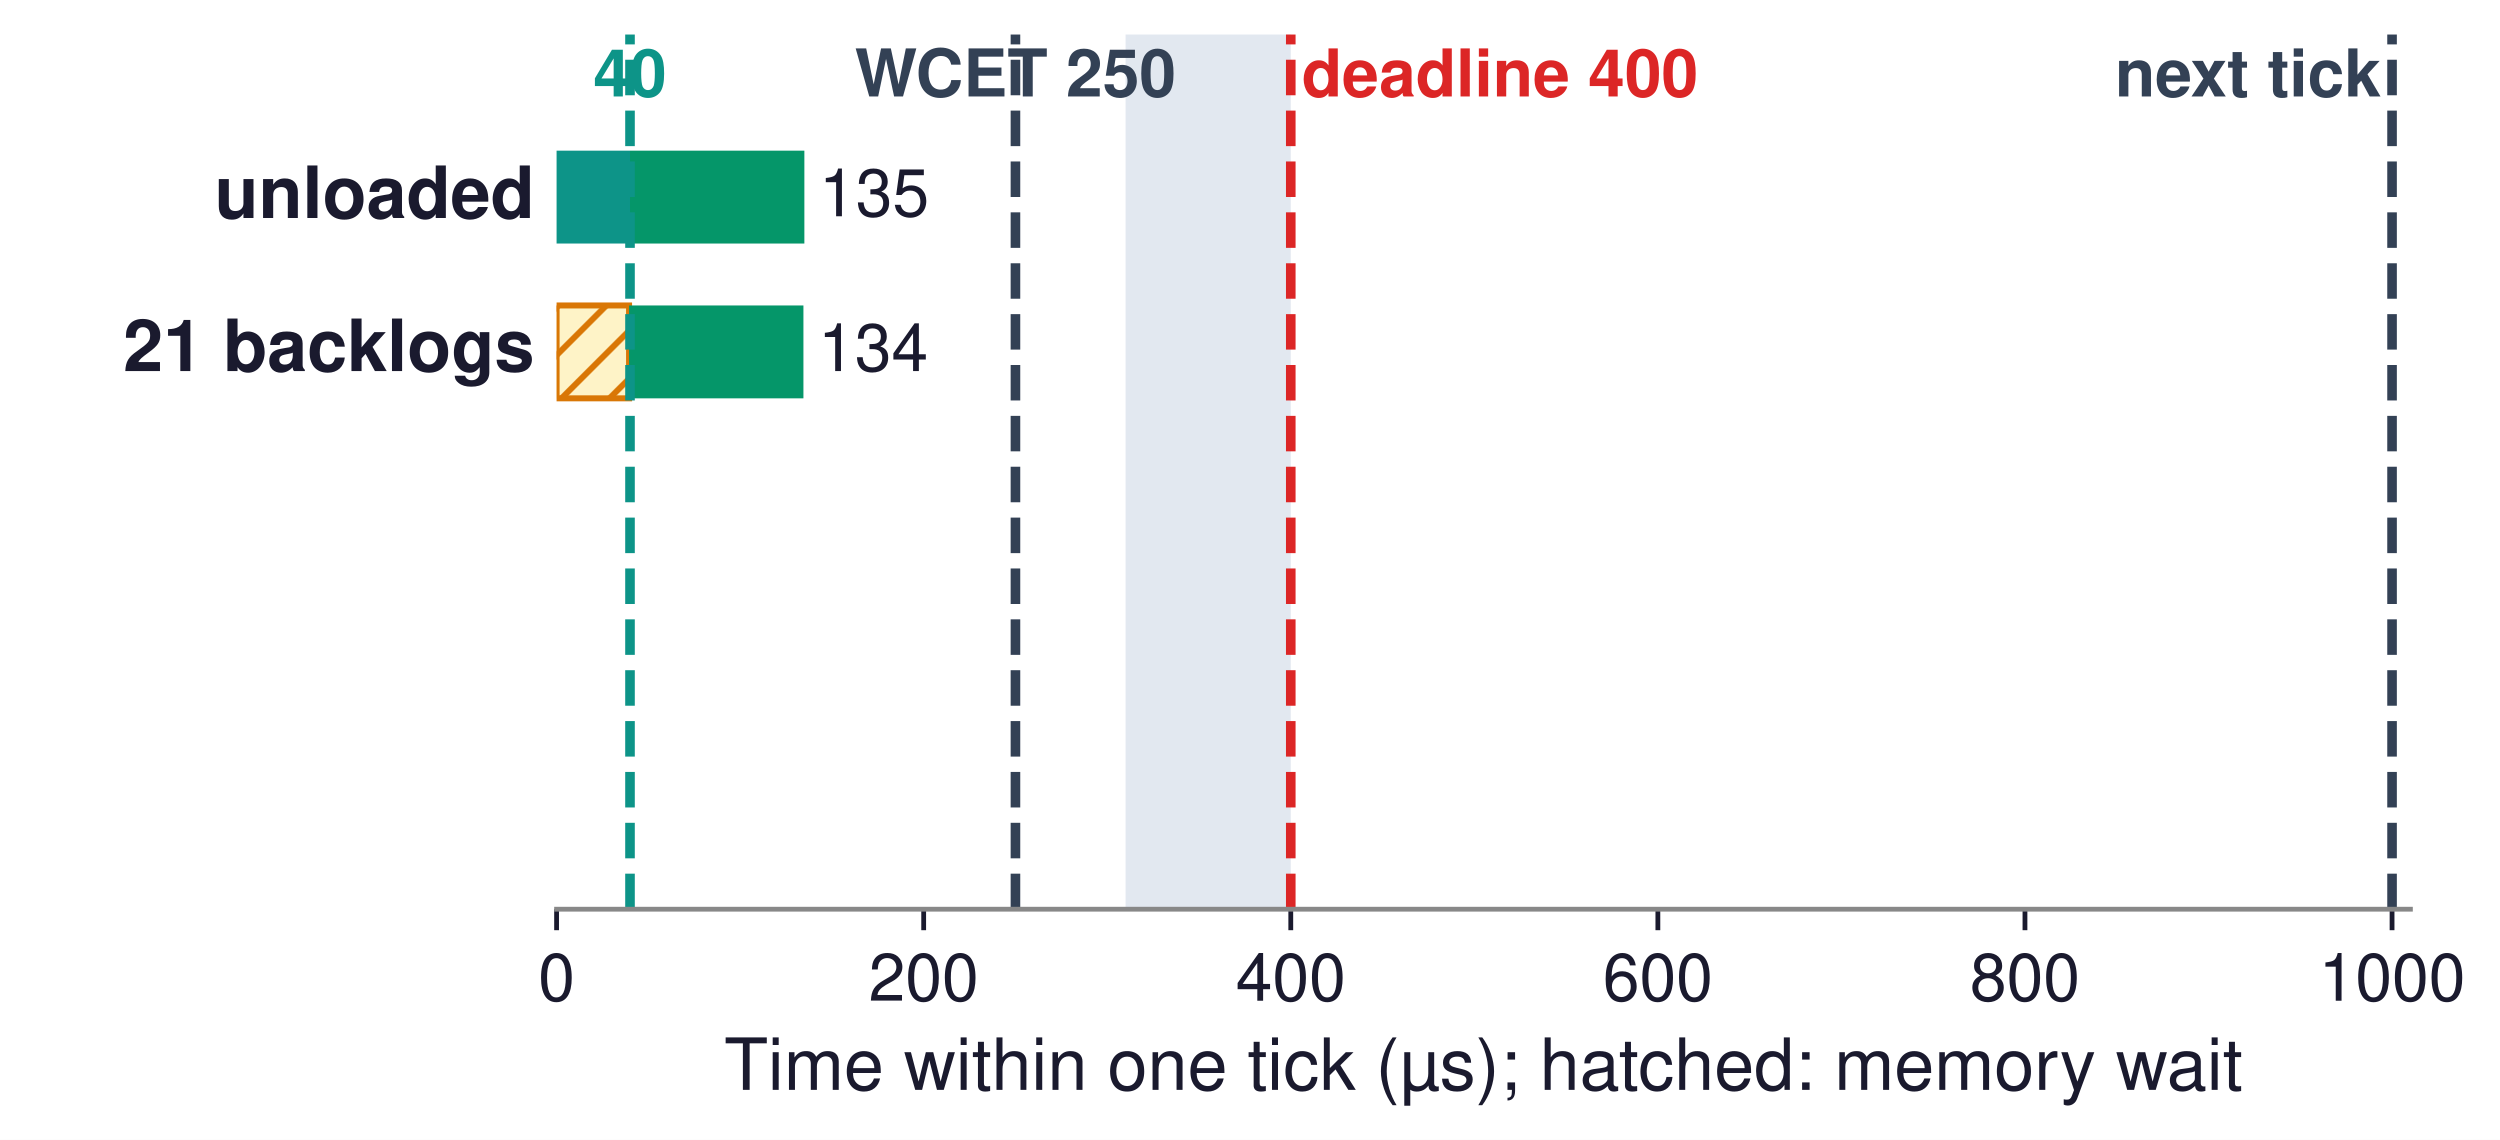
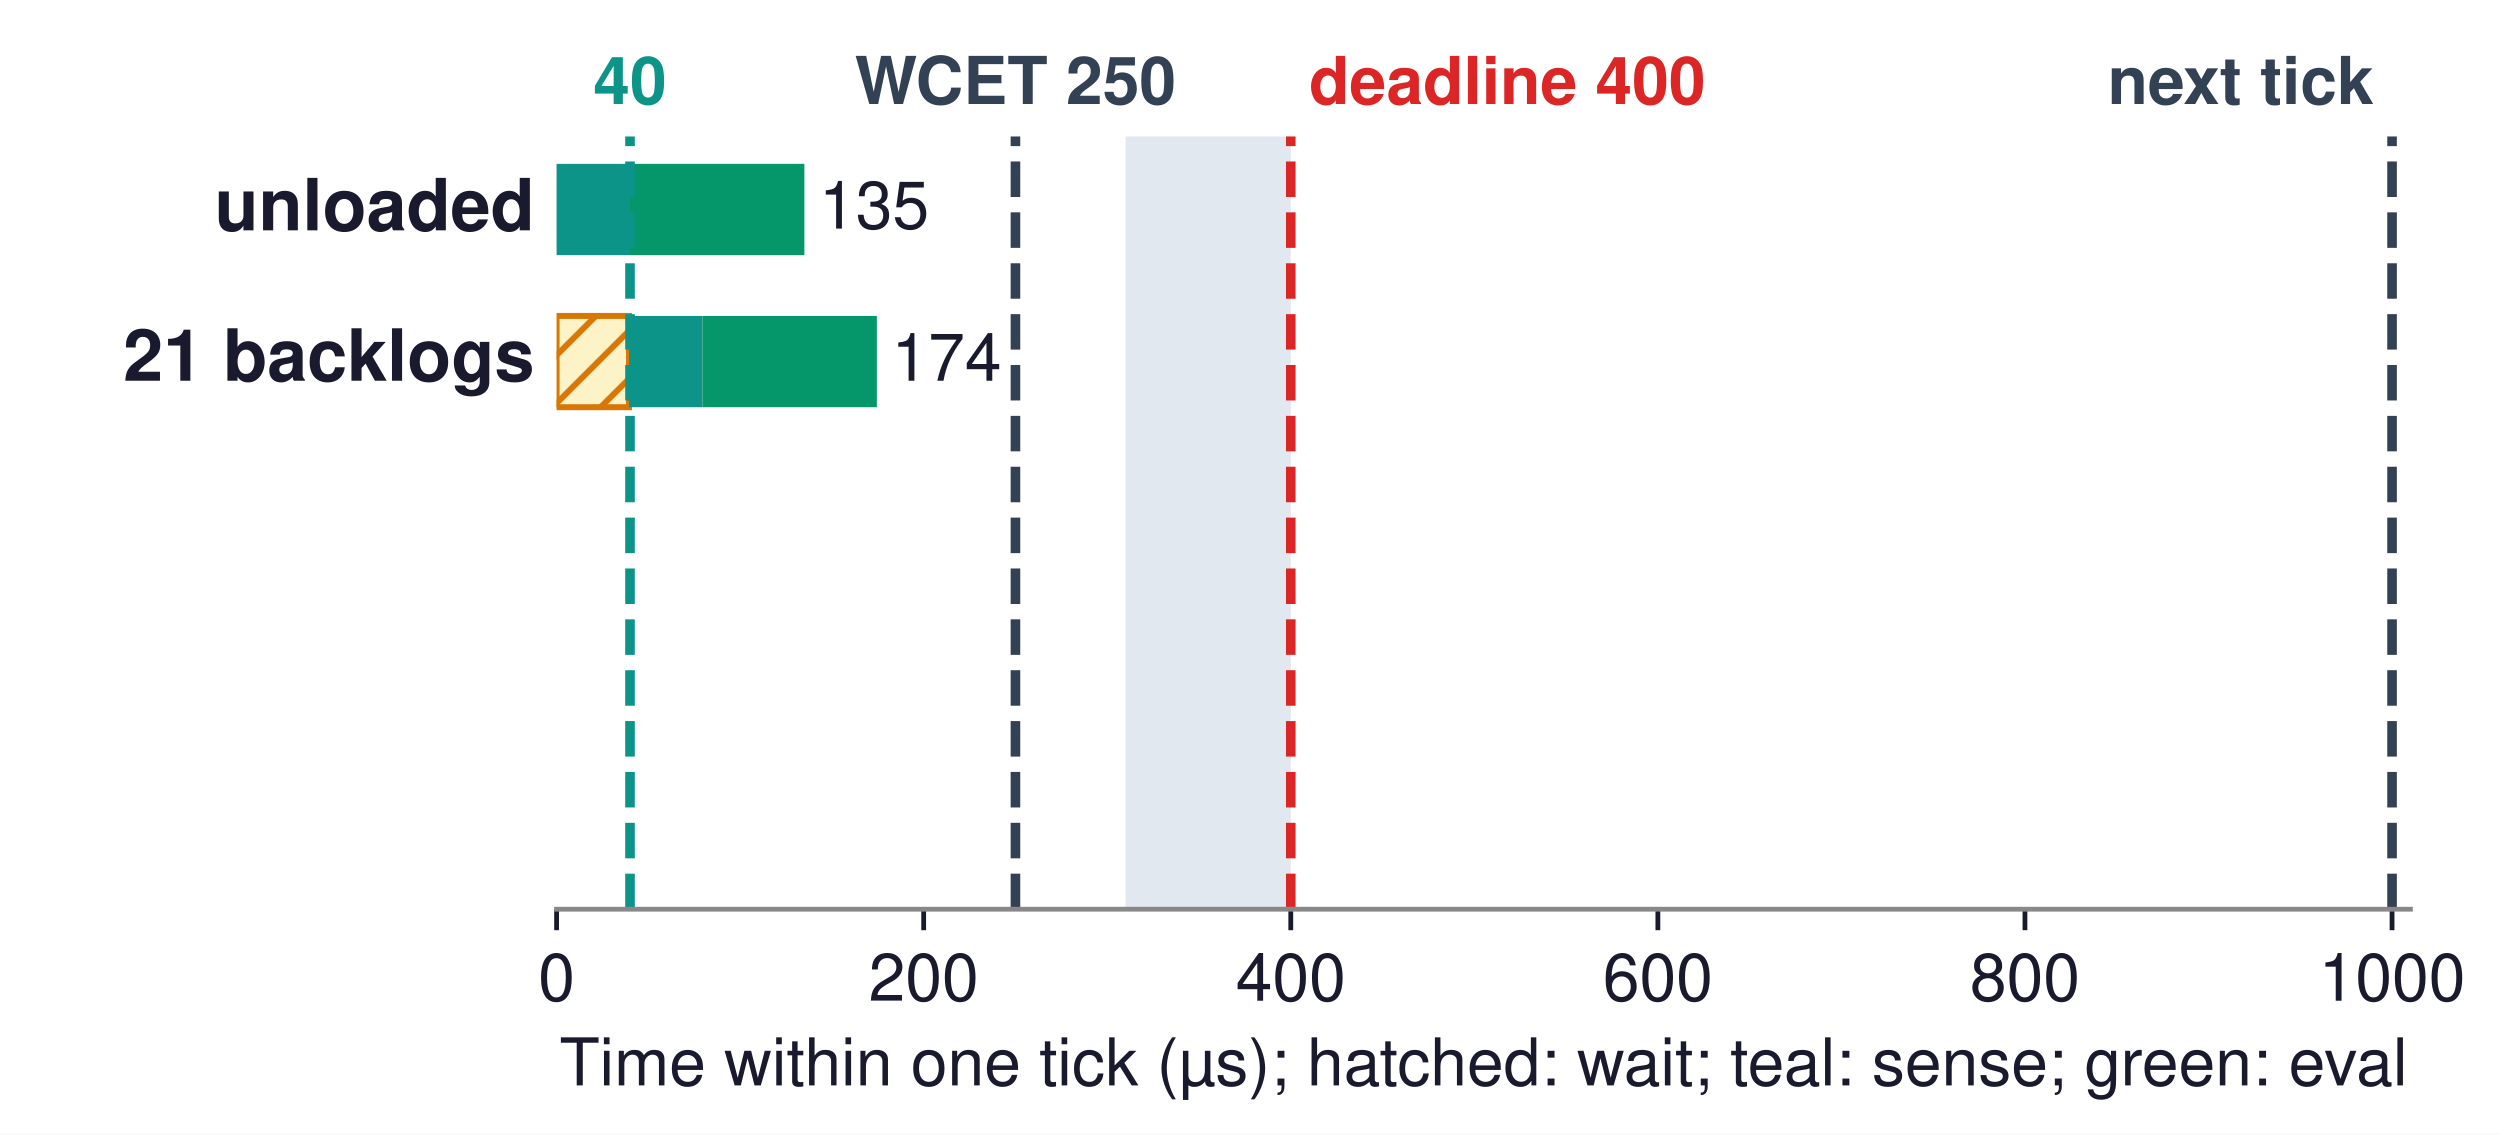
- <svg xmlns="http://www.w3.org/2000/svg" xmlns:xlink="http://www.w3.org/1999/xlink" width="416.737pt" height="190.012pt" viewBox="0 0 416.737 190.012" version="1.1">
+ <svg xmlns="http://www.w3.org/2000/svg" xmlns:xlink="http://www.w3.org/1999/xlink" width="416.737pt" height="189.123pt" viewBox="0 0 416.737 189.123" version="1.1">
  <defs>
    <style type="text/css">*{stroke-linejoin: round; stroke-linecap: butt}</style>
  </defs>
  <g id="figure_1">
    <g id="patch_1">
-       <path d="M 0 190.012  L 416.737 190.012  L 416.737 0  L 0 0  z " style="fill: #ffffff" />
+       <path d="M 0 189.123  L 416.737 189.123  L 416.737 0  L 0 0  z " style="fill: #ffffff" />
    </g>
    <g id="axes_1">
      <g id="patch_2">
        <path d="M 92.779 151.56  L 401.803 151.56  L 401.803 5.76  L 92.779 5.76  z " style="fill: #ffffff" />
      </g>
      <g id="patch_3">
-         <path d="M 92.779 40.597  L 105.018 40.597  L 105.018 25.114  L 92.779 25.114  z " clip-path="url(#p8e0000844f)" style="fill: #0d9488" />
+         <path d="M 187.628 151.56  L 215.165 151.56  L 215.165 22.749  L 187.628 22.749  z " clip-path="url(#pc06e36b3cb)" style="fill: #e2e8f0" />
      </g>
      <g id="patch_4">
-         <path d="M 105.018 40.597  L 134.084 40.597  L 134.084 25.114  L 105.018 25.114  z " clip-path="url(#p8e0000844f)" style="fill: #059669" />
+         <path d="M 92.779 42.527  L 105.018 42.527  L 105.018 27.313  L 92.779 27.313  z " clip-path="url(#pc06e36b3cb)" style="fill: #0d9488" />
      </g>
      <g id="patch_5">
-         <path d="M 92.779 66.402  L 104.861 66.402  L 104.861 50.919  L 92.779 50.919  z " clip-path="url(#p8e0000844f)" style="fill: url(#h64040d0184); stroke: #d97706; stroke-linejoin: miter" />
+         <path d="M 105.018 42.527  L 134.084 42.527  L 134.084 27.313  L 105.018 27.313  z " clip-path="url(#pc06e36b3cb)" style="fill: #059669" />
      </g>
      <g id="patch_6">
-         <path d="M 104.861 66.402  L 133.927 66.402  L 133.927 50.919  L 104.861 50.919  z " clip-path="url(#p8e0000844f)" style="fill: #059669" />
+         <path d="M 92.779 67.883  L 104.855 67.883  L 104.855 52.67  L 92.779 52.67  z " clip-path="url(#pc06e36b3cb)" style="fill: url(#h99503f8413); stroke: #d97706; stroke-linejoin: miter" />
      </g>
      <g id="patch_7">
-         <path d="M 92.779 92.208  L 139.938 92.208  L 139.938 76.725  L 92.779 76.725  z " clip-path="url(#p8e0000844f)" style="fill: url(#h900fb85c90); opacity: 0" />
+         <path d="M 104.855 67.883  L 117.099 67.883  L 117.099 52.67  L 104.855 52.67  z " clip-path="url(#pc06e36b3cb)" style="fill: #0d9488" />
      </g>
      <g id="patch_8">
-         <path d="M 139.938 92.208  L 169.004 92.208  L 169.004 76.725  L 139.938 76.725  L 139.938 92.208  z " clip-path="url(#p8e0000844f)" style="fill: none; opacity: 0" />
+         <path d="M 117.099 67.883  L 146.166 67.883  L 146.166 52.67  L 117.099 52.67  z " clip-path="url(#pc06e36b3cb)" style="fill: #059669" />
      </g>
      <g id="patch_9">
-         <path d="M 92.779 118.013  L 158.339 118.013  L 158.339 102.53  L 92.779 102.53  z " clip-path="url(#p8e0000844f)" style="fill: url(#h900fb85c90); opacity: 0" />
+         <path d="M 92.779 93.24  L 127.856 93.24  L 127.856 78.026  L 92.779 78.026  z " clip-path="url(#pc06e36b3cb)" style="fill: url(#h736209186f); opacity: 0" />
      </g>
      <g id="patch_10">
-         <path d="M 158.339 118.013  L 187.405 118.013  L 187.405 102.53  L 158.339 102.53  L 158.339 118.013  z " clip-path="url(#p8e0000844f)" style="fill: none; opacity: 0" />
+         <path d="M 127.856 93.24  L 140.101 93.24  L 140.101 78.026  L 127.856 78.026  L 127.856 93.24  z " clip-path="url(#pc06e36b3cb)" style="fill: none; opacity: 0" />
      </g>
      <g id="patch_11">
-         <path d="M 92.779 143.818  L 136.298 143.818  L 136.298 128.335  L 92.779 128.335  z " clip-path="url(#p8e0000844f)" style="fill: url(#h900fb85c90); opacity: 0" />
+         <path d="M 140.101 93.24  L 169.167 93.24  L 169.167 78.026  L 140.101 78.026  L 140.101 93.24  z " clip-path="url(#pc06e36b3cb)" style="fill: none; opacity: 0" />
      </g>
      <g id="patch_12">
-         <path d="M 136.298 143.818  L 165.365 143.818  L 165.365 128.335  L 136.298 128.335  L 136.298 143.818  z " clip-path="url(#p8e0000844f)" style="fill: none; opacity: 0" />
+         <path d="M 92.779 118.597  L 146.257 118.597  L 146.257 103.383  L 92.779 103.383  z " clip-path="url(#pc06e36b3cb)" style="fill: url(#h736209186f); opacity: 0" />
      </g>
      <g id="patch_13">
-         <path d="M 187.628 151.56  L 215.165 151.56  L 215.165 5.76  L 187.628 5.76  z " clip-path="url(#p8e0000844f)" style="fill: #e2e8f0" />
+         <path d="M 146.257 118.597  L 158.502 118.597  L 158.502 103.383  L 146.257 103.383  L 146.257 118.597  z " clip-path="url(#pc06e36b3cb)" style="fill: none; opacity: 0" />
+       </g>
+       <g id="patch_14">
+         <path d="M 158.502 118.597  L 187.568 118.597  L 187.568 103.383  L 158.502 103.383  L 158.502 118.597  z " clip-path="url(#pc06e36b3cb)" style="fill: none; opacity: 0" />
+       </g>
+       <g id="patch_15">
+         <path d="M 92.779 143.953  L 127.516 143.953  L 127.516 128.739  L 92.779 128.739  z " clip-path="url(#pc06e36b3cb)" style="fill: url(#h736209186f); opacity: 0" />
+       </g>
+       <g id="patch_16">
+         <path d="M 127.516 143.953  L 139.853 143.953  L 139.853 128.739  L 127.516 128.739  L 127.516 143.953  z " clip-path="url(#pc06e36b3cb)" style="fill: none; opacity: 0" />
+       </g>
+       <g id="patch_17">
+         <path d="M 139.853 143.953  L 168.919 143.953  L 168.919 128.739  L 139.853 128.739  L 139.853 143.953  z " clip-path="url(#pc06e36b3cb)" style="fill: none; opacity: 0" />
      </g>
      <g id="matplotlib.axis_1">
        <g id="xtick_1">
          <g id="line2d_1">
            <defs>
-               <path id="mdc2986bcd4" d="M 0 0  L 0 3.5  " style="stroke: #1a1a2e; stroke-width: 0.8" />
+               <path id="m9bcdfb49b3" d="M 0 0  L 0 3.5  " style="stroke: #1a1a2e; stroke-width: 0.8" />
            </defs>
            <g>
-               <use xlink:href="#mdc2986bcd4" x="92.779" y="151.56" style="fill: #1a1a2e; stroke: #1a1a2e; stroke-width: 0.8" />
+               <use xlink:href="#m9bcdfb49b3" x="92.779" y="151.56" style="fill: #1a1a2e; stroke: #1a1a2e; stroke-width: 0.8" />
            </g>
          </g>
          <g id="text_1">
            <text style="font-size: 11px; font-family: 'Helvetica', 'Arial', 'DejaVu Sans', sans-serif; text-anchor: middle; fill: #1a1a2e" x="92.779" y="166.81" transform="rotate(-0 92.77907 166.81)">0</text>
          </g>
        </g>
        <g id="xtick_2">
          <g id="line2d_2">
            <g>
-               <use xlink:href="#mdc2986bcd4" x="153.972" y="151.56" style="fill: #1a1a2e; stroke: #1a1a2e; stroke-width: 0.8" />
+               <use xlink:href="#m9bcdfb49b3" x="153.972" y="151.56" style="fill: #1a1a2e; stroke: #1a1a2e; stroke-width: 0.8" />
            </g>
          </g>
          <g id="text_2">
            <text style="font-size: 11px; font-family: 'Helvetica', 'Arial', 'DejaVu Sans', sans-serif; text-anchor: middle; fill: #1a1a2e" x="153.972" y="166.81" transform="rotate(-0 153.9719 166.81)">200</text>
          </g>
        </g>
        <g id="xtick_3">
          <g id="line2d_3">
            <g>
-               <use xlink:href="#mdc2986bcd4" x="215.165" y="151.56" style="fill: #1a1a2e; stroke: #1a1a2e; stroke-width: 0.8" />
+               <use xlink:href="#m9bcdfb49b3" x="215.165" y="151.56" style="fill: #1a1a2e; stroke: #1a1a2e; stroke-width: 0.8" />
            </g>
          </g>
          <g id="text_3">
            <text style="font-size: 11px; font-family: 'Helvetica', 'Arial', 'DejaVu Sans', sans-serif; text-anchor: middle; fill: #1a1a2e" x="215.165" y="166.81" transform="rotate(-0 215.1648 166.81)">400</text>
          </g>
        </g>
        <g id="xtick_4">
          <g id="line2d_4">
            <g>
-               <use xlink:href="#mdc2986bcd4" x="276.358" y="151.56" style="fill: #1a1a2e; stroke: #1a1a2e; stroke-width: 0.8" />
+               <use xlink:href="#m9bcdfb49b3" x="276.358" y="151.56" style="fill: #1a1a2e; stroke: #1a1a2e; stroke-width: 0.8" />
            </g>
          </g>
          <g id="text_4">
            <text style="font-size: 11px; font-family: 'Helvetica', 'Arial', 'DejaVu Sans', sans-serif; text-anchor: middle; fill: #1a1a2e" x="276.358" y="166.81" transform="rotate(-0 276.3577 166.81)">600</text>
          </g>
        </g>
        <g id="xtick_5">
          <g id="line2d_5">
            <g>
-               <use xlink:href="#mdc2986bcd4" x="337.551" y="151.56" style="fill: #1a1a2e; stroke: #1a1a2e; stroke-width: 0.8" />
+               <use xlink:href="#m9bcdfb49b3" x="337.551" y="151.56" style="fill: #1a1a2e; stroke: #1a1a2e; stroke-width: 0.8" />
            </g>
          </g>
          <g id="text_5">
            <text style="font-size: 11px; font-family: 'Helvetica', 'Arial', 'DejaVu Sans', sans-serif; text-anchor: middle; fill: #1a1a2e" x="337.551" y="166.81" transform="rotate(-0 337.5506 166.81)">800</text>
          </g>
        </g>
        <g id="xtick_6">
          <g id="line2d_6">
            <g>
-               <use xlink:href="#mdc2986bcd4" x="398.743" y="151.56" style="fill: #1a1a2e; stroke: #1a1a2e; stroke-width: 0.8" />
+               <use xlink:href="#m9bcdfb49b3" x="398.743" y="151.56" style="fill: #1a1a2e; stroke: #1a1a2e; stroke-width: 0.8" />
            </g>
          </g>
          <g id="text_6">
            <text style="font-size: 11px; font-family: 'Helvetica', 'Arial', 'DejaVu Sans', sans-serif; text-anchor: middle; fill: #1a1a2e" x="398.743" y="166.81" transform="rotate(-0 398.7434 166.81)">1000</text>
          </g>
        </g>
        <g id="text_7">
-           <text style="font-size: 12px; font-family: 'Helvetica', 'Arial', 'DejaVu Sans', sans-serif; text-anchor: middle; fill: #1a1a2e" x="247.291" y="181.679" transform="rotate(-0 247.2911 181.6791)">Time within one tick (µs); hatched: memory wait</text>
+           <text style="font-size: 11px; font-family: 'Helvetica', 'Arial', 'DejaVu Sans', sans-serif; text-anchor: middle; fill: #1a1a2e" x="247.291" y="180.929" transform="rotate(-0 247.2911 180.9291)">Time within one tick (µs); hatched: wait; teal: sense; green: eval</text>
        </g>
      </g>
      <g id="matplotlib.axis_2" />
-       <g id="line2d_7">
-         <path d="M 105.018 151.56  L 105.018 5.76  " clip-path="url(#p8e0000844f)" style="fill: none; stroke-dasharray: 5.92,2.56; stroke-dashoffset: 0; stroke: #0d9488; stroke-width: 1.6" />
-       </g>
-       <g id="line2d_8">
-         <path d="M 169.27 151.56  L 169.27 5.76  " clip-path="url(#p8e0000844f)" style="fill: none; stroke-dasharray: 5.92,2.56; stroke-dashoffset: 0; stroke: #334155; stroke-width: 1.6" />
-       </g>
-       <g id="line2d_9">
-         <path d="M 215.165 151.56  L 215.165 5.76  " clip-path="url(#p8e0000844f)" style="fill: none; stroke-dasharray: 5.92,2.56; stroke-dashoffset: 0; stroke: #dc2626; stroke-width: 1.6" />
-       </g>
-       <g id="line2d_10">
-         <path d="M 398.743 151.56  L 398.743 5.76  " clip-path="url(#p8e0000844f)" style="fill: none; stroke-dasharray: 5.92,2.56; stroke-dashoffset: 0; stroke: #334155; stroke-width: 1.6" />
-       </g>
-       <g id="patch_14">
+       <g id="LineCollection_1">
+         <path d="M 105.018 151.56  L 105.018 22.749  " clip-path="url(#pc06e36b3cb)" style="fill: none; stroke-dasharray: 5.92,2.56; stroke-dashoffset: 0; stroke: #0d9488; stroke-width: 1.6" />
+       </g>
+       <g id="LineCollection_2">
+         <path d="M 169.27 151.56  L 169.27 22.749  " clip-path="url(#pc06e36b3cb)" style="fill: none; stroke-dasharray: 5.92,2.56; stroke-dashoffset: 0; stroke: #334155; stroke-width: 1.6" />
+       </g>
+       <g id="LineCollection_3">
+         <path d="M 215.165 151.56  L 215.165 22.749  " clip-path="url(#pc06e36b3cb)" style="fill: none; stroke-dasharray: 5.92,2.56; stroke-dashoffset: 0; stroke: #dc2626; stroke-width: 1.6" />
+       </g>
+       <g id="LineCollection_4">
+         <path d="M 398.743 151.56  L 398.743 22.749  " clip-path="url(#pc06e36b3cb)" style="fill: none; stroke-dasharray: 5.92,2.56; stroke-dashoffset: 0; stroke: #334155; stroke-width: 1.6" />
+       </g>
+       <g id="patch_18">
        <path d="M 92.779 151.56  L 401.803 151.56  " style="fill: none; stroke: #888888; stroke-width: 0.8; stroke-linejoin: miter; stroke-linecap: square" />
      </g>
      <g id="text_8">
-         <text style="font-weight: 700; font-size: 12px; font-family: 'Helvetica', 'Arial', 'DejaVu Sans', sans-serif; text-anchor: end; fill: #1a1a2e" x="89.108" y="36.336" transform="rotate(-0 89.1075 36.33604)">unloaded</text>
+         <text style="font-weight: 700; font-size: 12px; font-family: 'Helvetica', 'Arial', 'DejaVu Sans', sans-serif; text-anchor: end; fill: #1a1a2e" x="89.108" y="38.4" transform="rotate(-0 89.1075 38.40047)">unloaded</text>
      </g>
      <g id="text_9">
-         <text style="font-size: 11px; font-family: 'Helvetica', 'Arial', 'DejaVu Sans', sans-serif; text-anchor: start; fill: #1a1a2e" x="136.532" y="36.046" transform="rotate(-0 136.532 36.04601)">135</text>
+         <text style="font-size: 11px; font-family: 'Helvetica', 'Arial', 'DejaVu Sans', sans-serif; text-anchor: start; fill: #1a1a2e" x="136.532" y="38.11" transform="rotate(-0 136.532 38.11043)">135</text>
      </g>
      <g id="text_10">
-         <text style="font-weight: 700; font-size: 12px; font-family: 'Helvetica', 'Arial', 'DejaVu Sans', sans-serif; text-anchor: end; fill: #1a1a2e" x="89.108" y="61.854" transform="rotate(-0 89.1075 61.85401)">21 backlogs</text>
+         <text style="font-weight: 700; font-size: 12px; font-family: 'Helvetica', 'Arial', 'DejaVu Sans', sans-serif; text-anchor: end; fill: #1a1a2e" x="89.108" y="63.47" transform="rotate(-0 89.1075 63.46965)">21 backlogs</text>
      </g>
      <g id="text_11">
-         <text style="font-size: 11px; font-family: 'Helvetica', 'Arial', 'DejaVu Sans', sans-serif; text-anchor: start; fill: #1a1a2e" x="136.375" y="61.851" transform="rotate(-0 136.3752 61.85131)">134</text>
+         <text style="font-size: 11px; font-family: 'Helvetica', 'Arial', 'DejaVu Sans', sans-serif; text-anchor: start; fill: #1a1a2e" x="148.614" y="63.467" transform="rotate(-0 148.6137 63.46695)">174</text>
      </g>
      <g id="text_12">
-         <text style="font-weight: 700; font-size: 12px; font-family: 'Helvetica', 'Arial', 'DejaVu Sans', sans-serif; text-anchor: end; fill: #1a1a2e; opacity: 0" x="89.108" y="87.659" transform="rotate(-0 89.1075 87.65932)">82 backlogs</text>
+         <text style="font-weight: 700; font-size: 12px; font-family: 'Helvetica', 'Arial', 'DejaVu Sans', sans-serif; text-anchor: end; fill: #1a1a2e; opacity: 0" x="89.108" y="88.826" transform="rotate(-0 89.1075 88.82617)">61 backlogs</text>
      </g>
      <g id="text_13">
-         <text style="font-size: 11px; font-family: 'Helvetica', 'Arial', 'DejaVu Sans', sans-serif; text-anchor: start; fill: #1a1a2e; opacity: 0" x="171.452" y="87.657" transform="rotate(-0 171.452 87.65662)">249</text>
+         <text style="font-size: 11px; font-family: 'Helvetica', 'Arial', 'DejaVu Sans', sans-serif; text-anchor: start; fill: #1a1a2e; opacity: 0" x="172.33" y="88.823" transform="rotate(-0 172.3298 88.82347)">250</text>
      </g>
      <g id="text_14">
-         <text style="font-weight: 700; font-size: 12px; font-family: 'Helvetica', 'Arial', 'DejaVu Sans', sans-serif; text-anchor: end; fill: #1a1a2e; opacity: 0" x="89.108" y="113.465" transform="rotate(-0 89.1075 113.4646)">114 backlogs</text>
+         <text style="font-weight: 700; font-size: 12px; font-family: 'Helvetica', 'Arial', 'DejaVu Sans', sans-serif; text-anchor: end; fill: #1a1a2e; opacity: 0" x="89.108" y="114.183" transform="rotate(-0 89.1075 114.1827)">93 backlogs</text>
      </g>
      <g id="text_15">
-         <text style="font-size: 11px; font-family: 'Helvetica', 'Arial', 'DejaVu Sans', sans-serif; text-anchor: start; fill: #1a1a2e; opacity: 0" x="189.853" y="113.462" transform="rotate(-0 189.853 113.4619)">309</text>
+         <text style="font-size: 11px; font-family: 'Helvetica', 'Arial', 'DejaVu Sans', sans-serif; text-anchor: start; fill: #1a1a2e; opacity: 0" x="190.688" y="114.18" transform="rotate(-0 190.6877 114.18)">310</text>
      </g>
      <g id="text_16">
-         <text style="font-weight: 700; font-size: 12px; font-family: 'Helvetica', 'Arial', 'DejaVu Sans', sans-serif; text-anchor: end; fill: #1a1a2e; opacity: 0" x="89.108" y="139.557" transform="rotate(-0 89.1075 139.5573)">5, one channel</text>
+         <text style="font-weight: 700; font-size: 12px; font-family: 'Helvetica', 'Arial', 'DejaVu Sans', sans-serif; text-anchor: end; fill: #1a1a2e; opacity: 0" x="89.108" y="139.827" transform="rotate(-0 89.1075 139.8266)">4, one channel</text>
      </g>
      <g id="text_17">
-         <text style="font-size: 11px; font-family: 'Helvetica', 'Arial', 'DejaVu Sans', sans-serif; text-anchor: start; fill: #1a1a2e; opacity: 0" x="167.813" y="139.267" transform="rotate(-0 167.8125 139.2672)">237</text>
+         <text style="font-size: 11px; font-family: 'Helvetica', 'Arial', 'DejaVu Sans', sans-serif; text-anchor: start; fill: #1a1a2e; opacity: 0" x="172.33" y="139.537" transform="rotate(-0 172.3298 139.5365)">249</text>
      </g>
      <g id="text_18">
-         <text style="font-weight: 700; font-size: 11px; font-family: 'Helvetica', 'Arial', 'DejaVu Sans', sans-serif; text-anchor: middle; fill: #0d9488" x="105.018" y="16.082" transform="rotate(-0 105.0176 16.08212)">40</text>
+         <text style="font-weight: 700; font-size: 11px; font-family: 'Helvetica', 'Arial', 'DejaVu Sans', sans-serif; text-anchor: middle; fill: #0d9488" x="105.018" y="17.33" transform="rotate(-0 105.0176 17.32982)">40</text>
      </g>
      <g id="text_19">
-         <text style="font-weight: 700; font-size: 11px; font-family: 'Helvetica', 'Arial', 'DejaVu Sans', sans-serif; text-anchor: middle; fill: #334155" x="169.27" y="16.082" transform="rotate(-0 169.2702 16.08212)">WCET 250</text>
+         <text style="font-weight: 700; font-size: 11px; font-family: 'Helvetica', 'Arial', 'DejaVu Sans', sans-serif; text-anchor: middle; fill: #334155" x="169.27" y="17.33" transform="rotate(-0 169.2702 17.32982)">WCET 250</text>
      </g>
      <g id="text_20">
-         <text style="font-weight: 700; font-size: 11px; font-family: 'Helvetica', 'Arial', 'DejaVu Sans', sans-serif; text-anchor: start; fill: #dc2626" x="217.001" y="16.082" transform="rotate(-0 217.0006 16.08212)">deadline 400</text>
+         <text style="font-weight: 700; font-size: 11px; font-family: 'Helvetica', 'Arial', 'DejaVu Sans', sans-serif; text-anchor: start; fill: #dc2626" x="218.224" y="17.33" transform="rotate(-0 218.2245 17.32982)">deadline 400</text>
      </g>
      <g id="text_21">
-         <text style="font-weight: 700; font-size: 11px; font-family: 'Helvetica', 'Arial', 'DejaVu Sans', sans-serif; text-anchor: end; fill: #334155" x="396.908" y="16.082" transform="rotate(-0 396.9076 16.08212)">next tick</text>
+         <text style="font-weight: 700; font-size: 11px; font-family: 'Helvetica', 'Arial', 'DejaVu Sans', sans-serif; text-anchor: end; fill: #334155" x="395.684" y="17.33" transform="rotate(-0 395.6838 17.32982)">next tick</text>
      </g>
    </g>
  </g>
  <defs>
-     <clipPath id="p8e0000844f">
+     <clipPath id="pc06e36b3cb">
      <rect x="92.779" y="5.76" width="309.024" height="145.8" />
    </clipPath>
  </defs>
  <defs>
-     <pattern id="h64040d0184" patternUnits="userSpaceOnUse" x="0" y="0" width="72" height="72">
+     <pattern id="h99503f8413" patternUnits="userSpaceOnUse" x="0" y="0" width="72" height="72">
      <rect x="0" y="0" width="73" height="73" fill="#fef3c7" />
      <path d="M -36 36  L 36 -36  M -32 40  L 40 -32  M -28 44  L 44 -28  M -24 48  L 48 -24  M -20 52  L 52 -20  M -16 56  L 56 -16  M -12 60  L 60 -12  M -8 64  L 64 -8  M -4 68  L 68 -4  M 0 72  L 72 0  M 4 76  L 76 4  M 8 80  L 80 8  M 12 84  L 84 12  M 16 88  L 88 16  M 20 92  L 92 20  M 24 96  L 96 24  M 28 100  L 100 28  M 32 104  L 104 32  M 36 108  L 108 36  " style="fill: #d97706; stroke: #d97706; stroke-width: 1.0; stroke-linecap: butt; stroke-linejoin: miter" />
    </pattern>
-     <pattern id="h900fb85c90" patternUnits="userSpaceOnUse" x="0" y="0" width="72" height="72">
+     <pattern id="h736209186f" patternUnits="userSpaceOnUse" x="0" y="0" width="72" height="72">
      <rect x="0" y="0" width="73" height="73" fill="none" />
      <path d="M -36 36  L 36 -36  M -32 40  L 40 -32  M -28 44  L 44 -28  M -24 48  L 48 -24  M -20 52  L 52 -20  M -16 56  L 56 -16  M -12 60  L 60 -12  M -8 64  L 64 -8  M -4 68  L 68 -4  M 0 72  L 72 0  M 4 76  L 76 4  M 8 80  L 80 8  M 12 84  L 84 12  M 16 88  L 88 16  M 20 92  L 92 20  M 24 96  L 96 24  M 28 100  L 100 28  M 32 104  L 104 32  M 36 108  L 108 36  " style="fill: #000000; stroke: #000000; stroke-width: 1.0; stroke-linecap: butt; stroke-linejoin: miter" />
    </pattern>
  </defs>
</svg>
